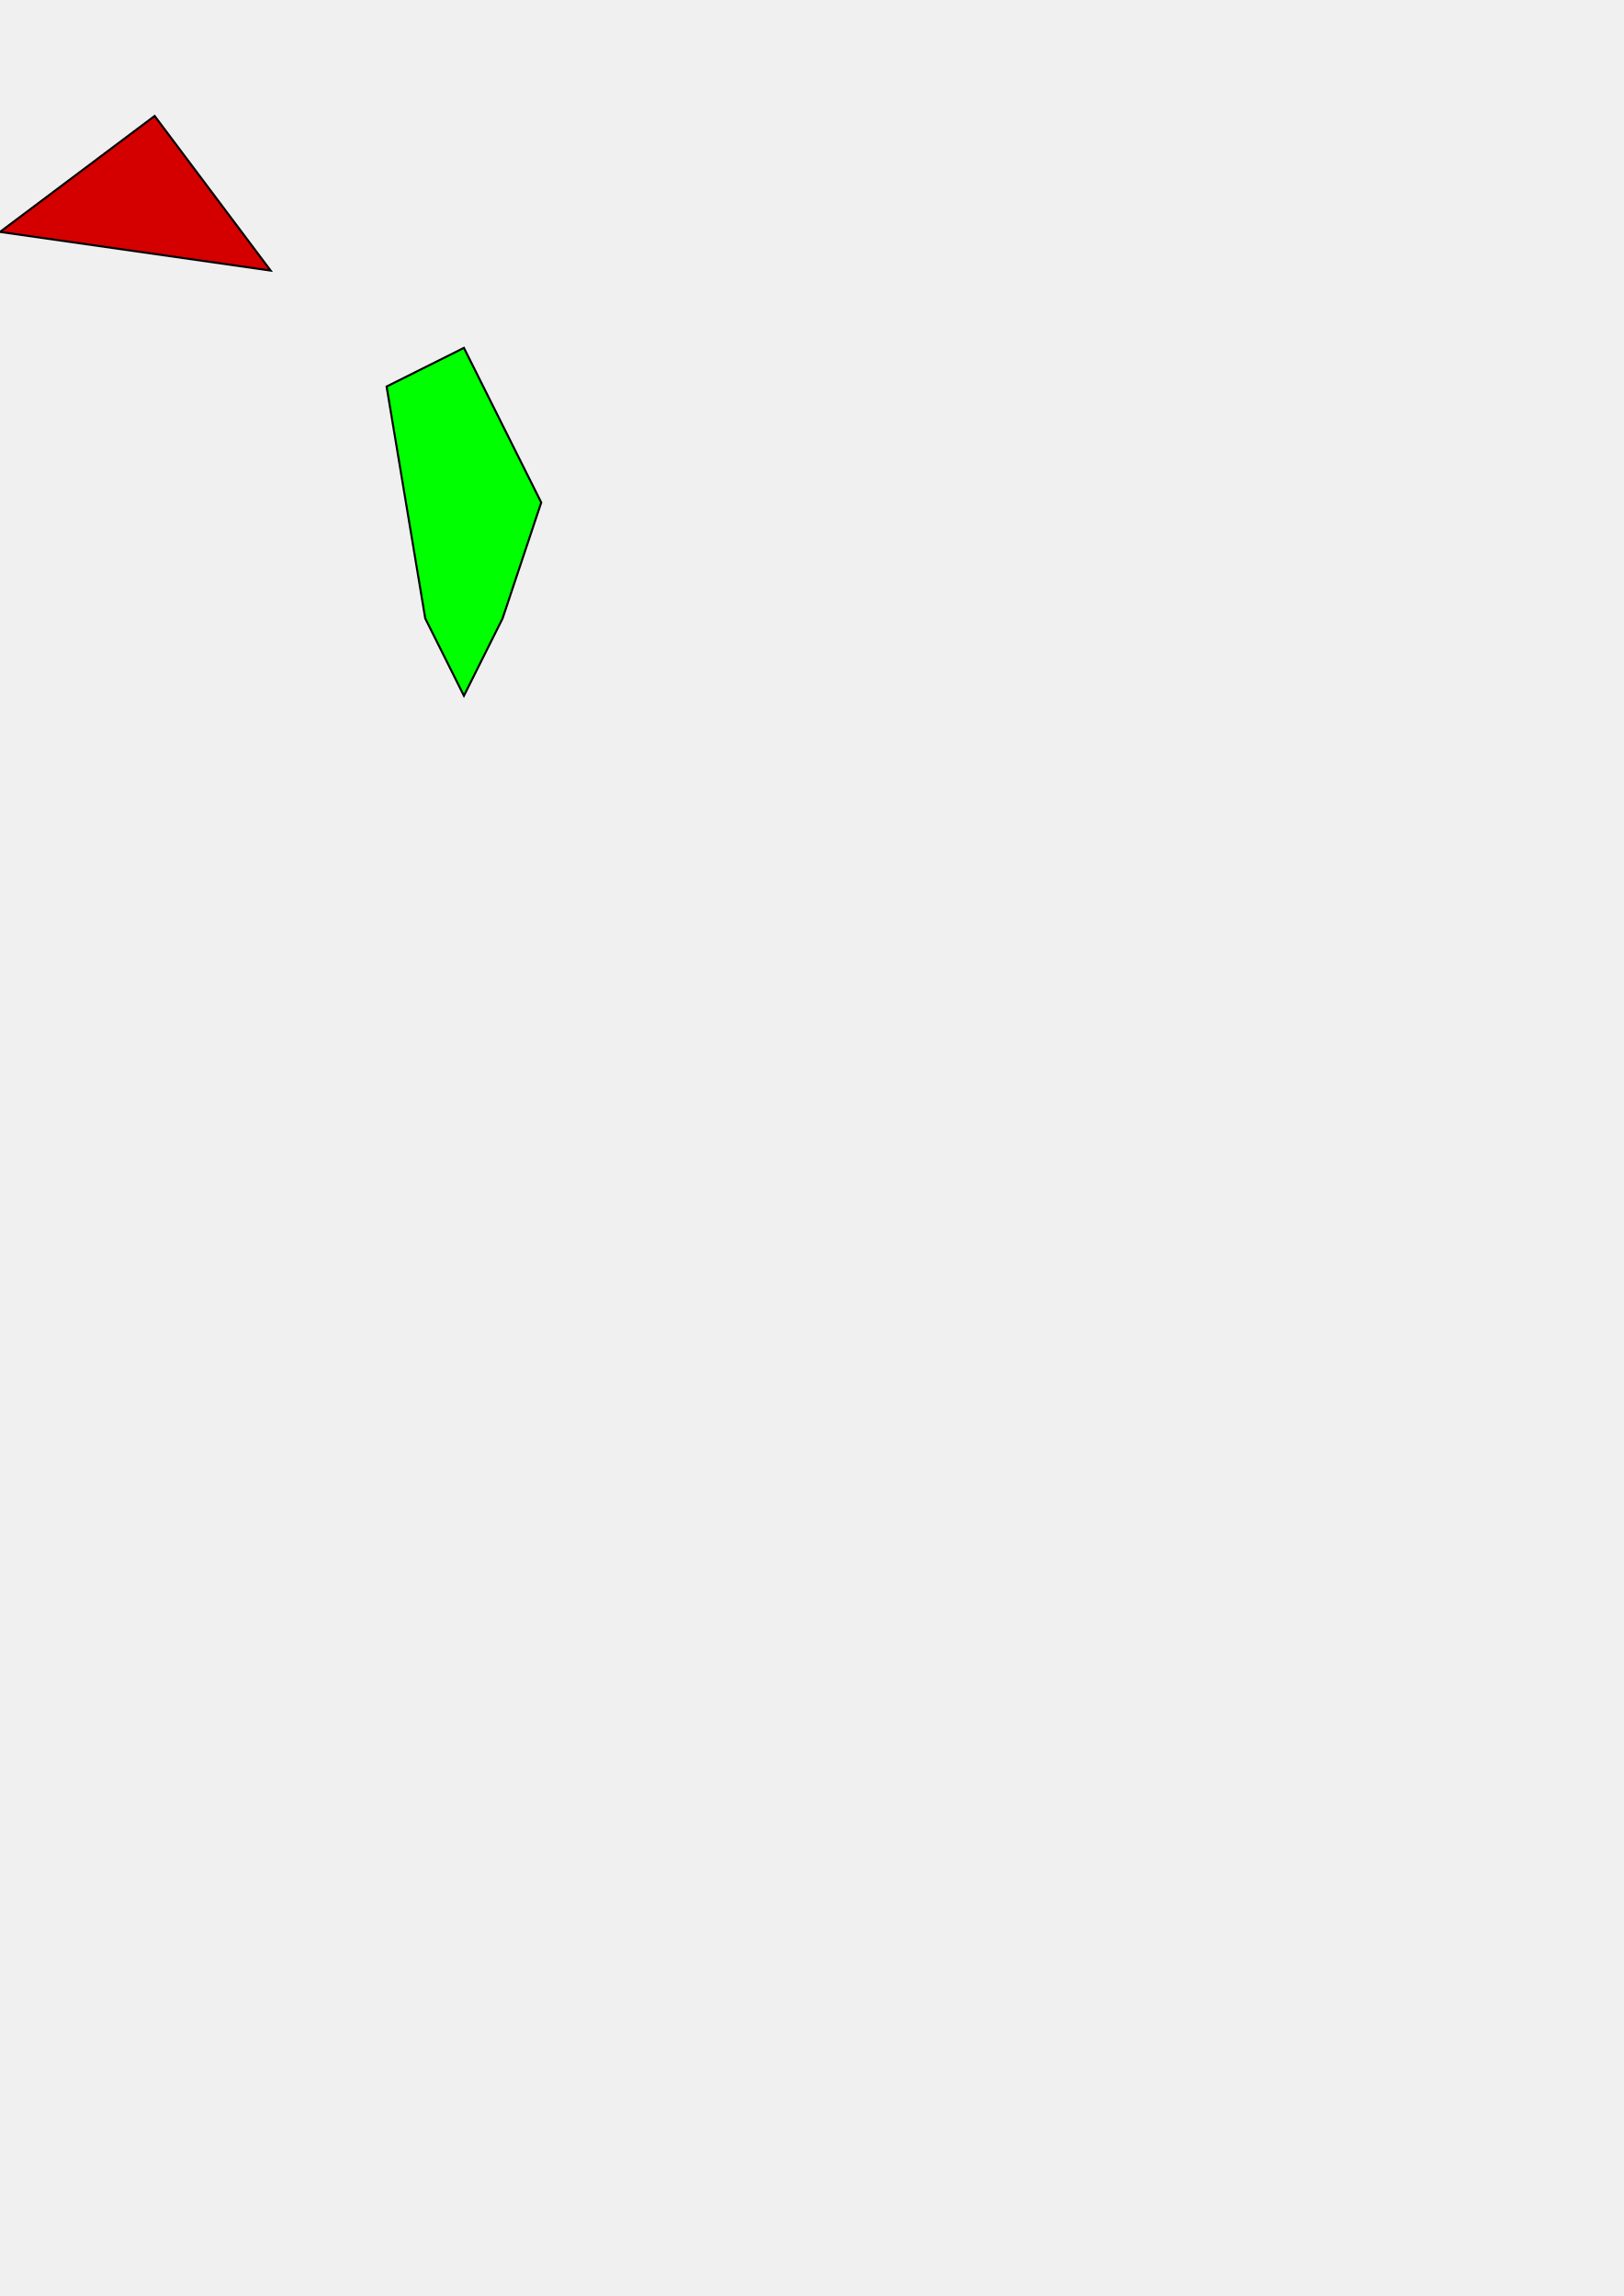
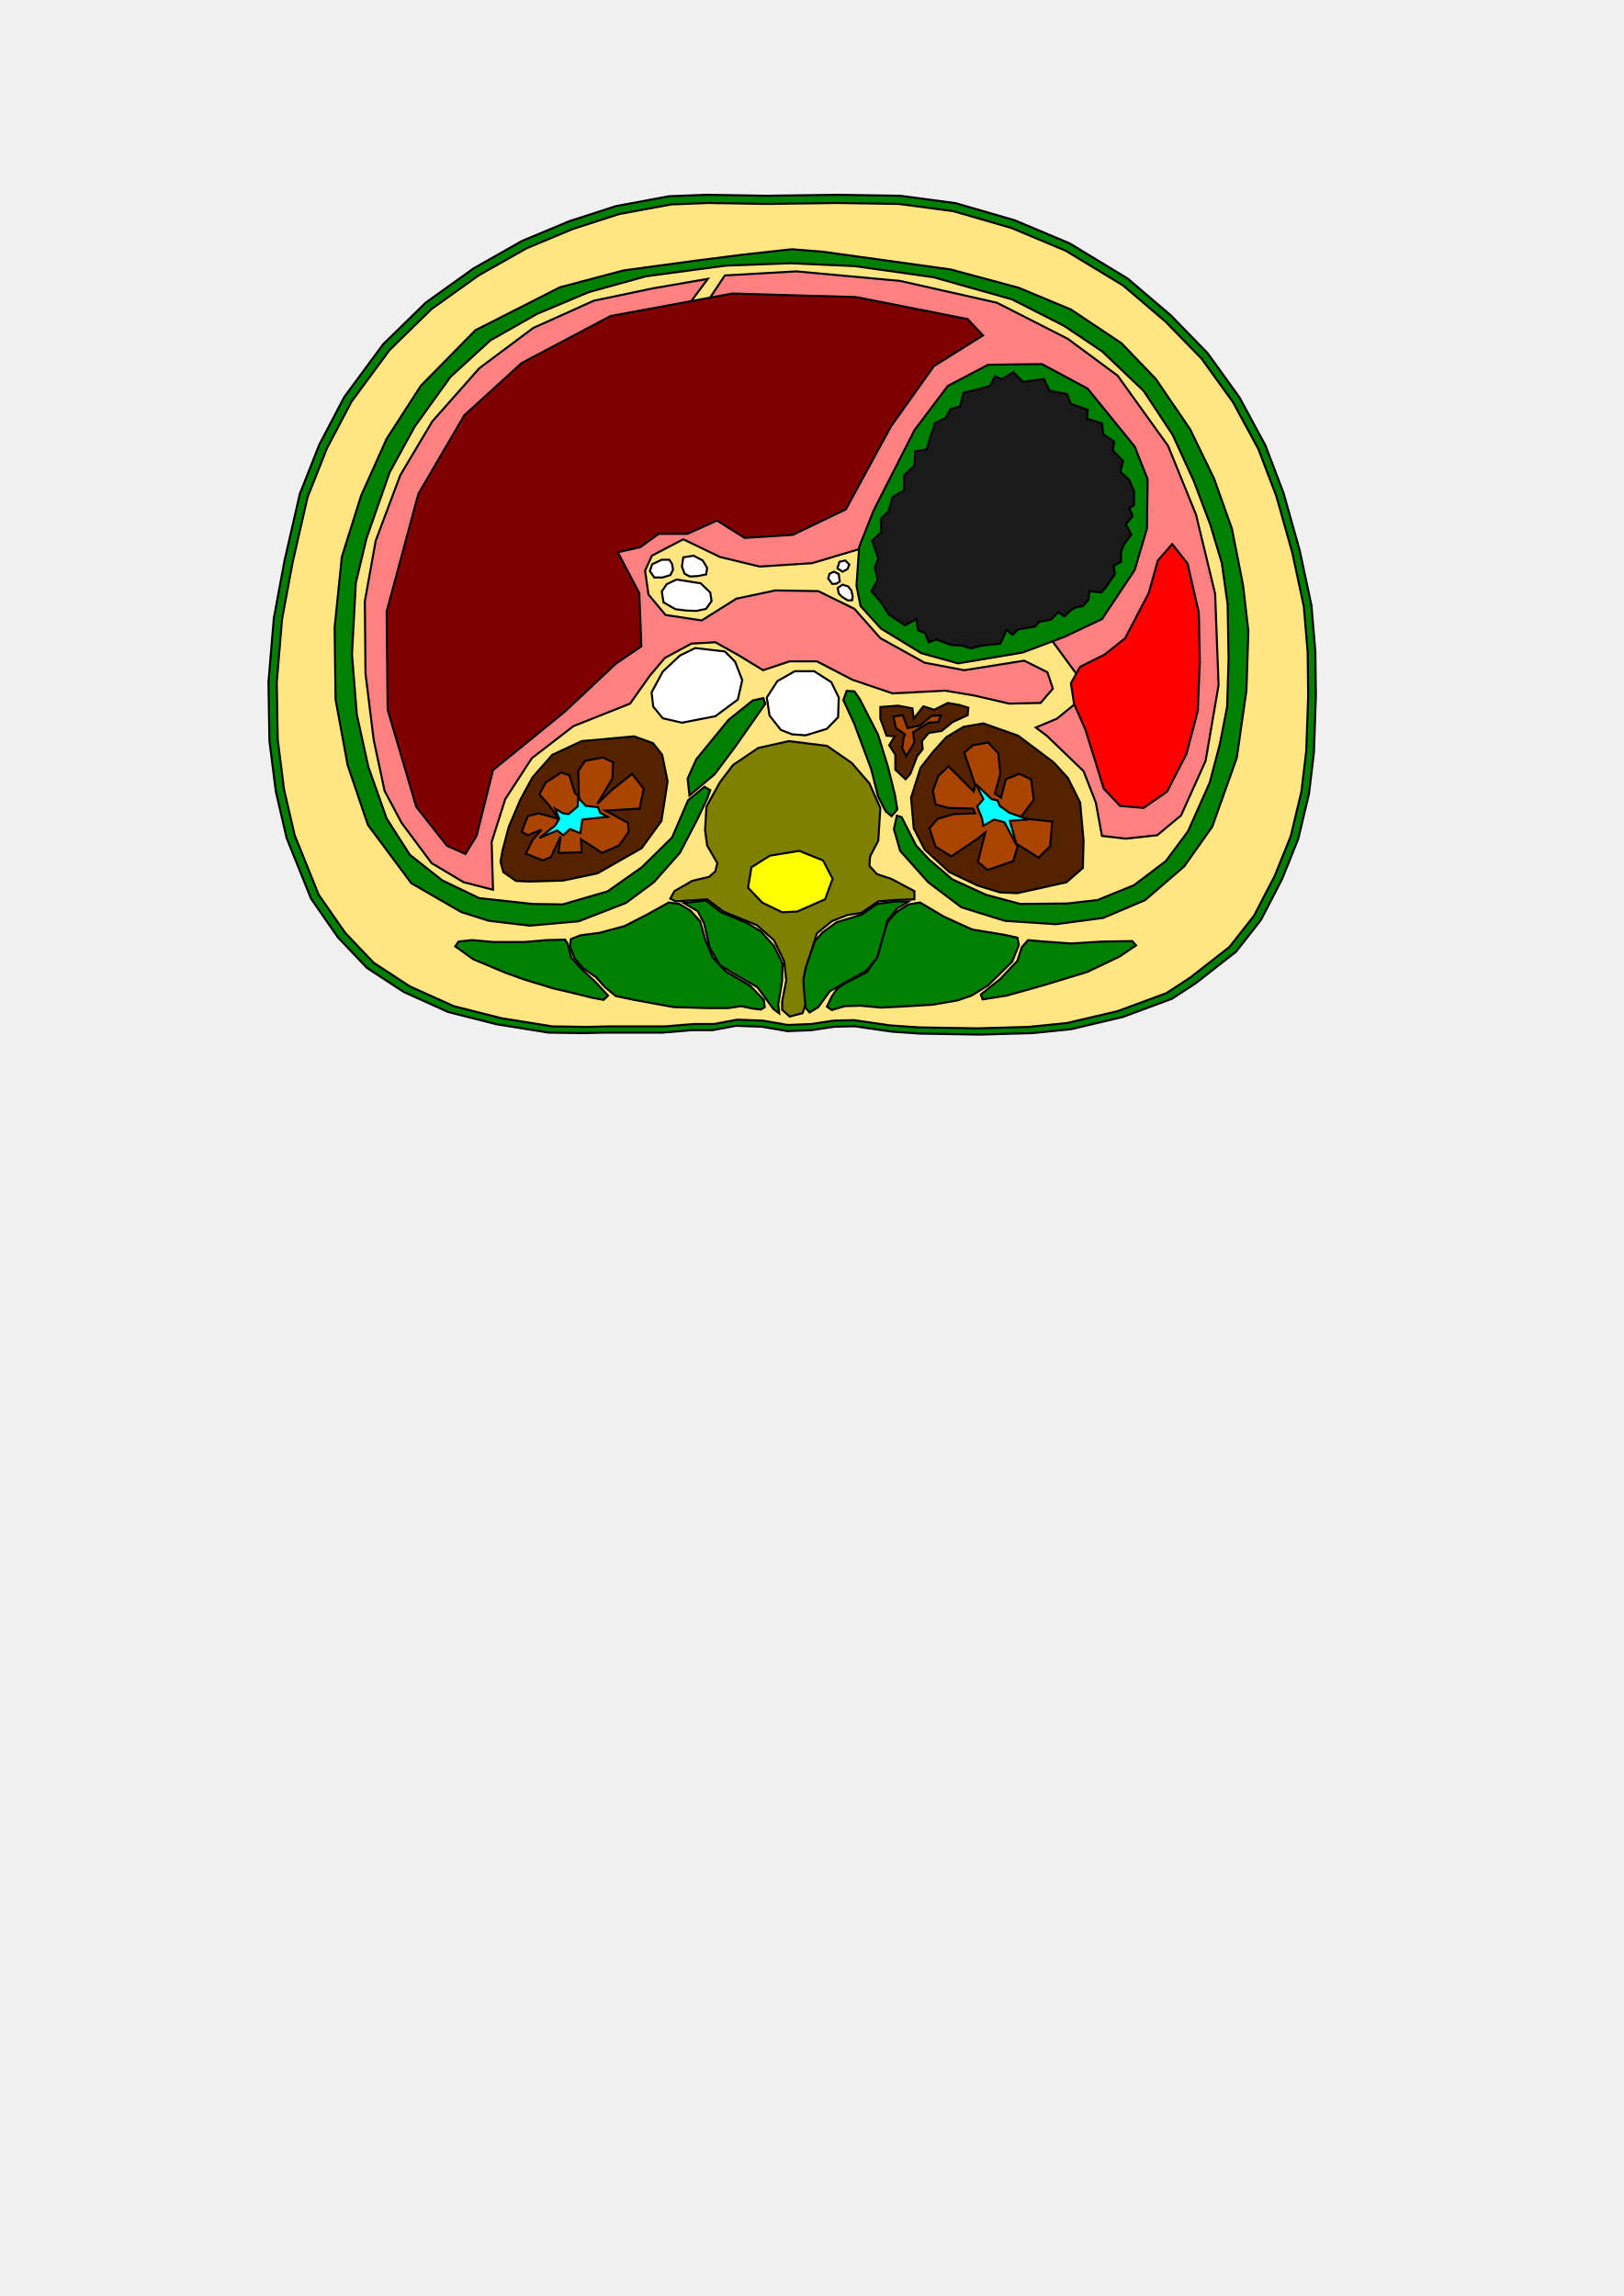
<svg xmlns="http://www.w3.org/2000/svg" width="210mm" height="297mm" viewBox="0 0 210 297" version="1.1" id="svg5">
  <defs id="defs2" />
  <g id="layer1">
-     <path style="fill:#d40000;stroke:#000000;stroke-width:0.265px;stroke-linecap:butt;stroke-linejoin:miter;stroke-opacity:1" d="M 0,30 20,15 35,35 Z" id="path953" />
-     <path style="fill:#00ff00;stroke:#000000;stroke-width:0.265px;stroke-linecap:butt;stroke-linejoin:miter;stroke-opacity:1" d="M 55,80 50,50 60,45 70,65 65,80 60,90 Z" id="path1122" />
+     <path style="fill:#008000;stroke:#000000;stroke-width:0.269px;stroke-linecap:butt;stroke-linejoin:miter;stroke-opacity:1" d="m 78.168,133.575 h 7.536 l 3.8,-0.317 h 2.66 l 3.04,-0.571 3.356,0.127 3.293,0.571 3.103,-0.127 2.913,-0.444 2.66,-0.064 4.813,0.698 3.673,0.254 7.726,0.127 6.776,-0.19 5.003,-0.508 6.713,-1.586 6.333,-2.348 3.103,-2.03 5.193,-4.061 3.23,-4.124 2.723,-5.267 2.09,-5.203 1.393,-5.838 0.633,-5.33 0.253,-7.234 -0.063,-5.774 -0.507,-6.028 -1.52,-7.107 -2.09,-7.424 -2.343,-6.155 -3.356,-6.218 -4.116,-5.711 -4.75,-4.886 -5.573,-4.759 -7.536,-4.569 -7.093,-2.982 -7.663,-2.221 -7.156,-0.952 -8.043,-0.127 -9.246,0.127 -7.726,-0.127 -4.876,0.19 -6.84,1.269 -6.08,1.967 -6.08,2.538 -6.27,3.553 -6.206,4.442 -5.51,5.394 -5.003,6.789 -3.23,6.155 -2.533,6.409 -1.963,8.566 -1.393,7.487 -0.697,8.312 0.127,7.551 0.823,6.536 1.393,6.028 3.166,7.868 3.483,5.013 3.736,3.934 4.75,3.109 5.763,2.602 6.27,1.586 6.713,1.079 4.496,0.064 z" id="path5569" />
+     <path style="fill:#ffe680;stroke:#000000;stroke-width:0.265px;stroke-linecap:butt;stroke-linejoin:miter;stroke-opacity:1" d="m 78.577,132.771 h 7.421 l 3.742,-0.312 h 2.619 l 2.993,-0.561 3.305,0.125 3.243,0.561 3.056,-0.125 2.869,-0.437 2.619,-0.062 4.74,0.686 3.617,0.249 7.608,0.125 6.673,-0.187 4.927,-0.499 6.61,-1.559 6.236,-2.307 3.056,-1.996 5.114,-3.991 3.18,-4.054 2.682,-5.176 2.058,-5.114 1.372,-5.737 0.624,-5.238 0.249,-7.109 -0.062,-5.675 -0.499,-5.924 -1.497,-6.985 -2.058,-7.296 -2.307,-6.049 -3.305,-6.112 -4.054,-5.613 -4.677,-4.802 -5.488,-4.677 -7.421,-4.49 -6.985,-2.931 -7.546,-2.183 -7.047,-0.935 -7.92,-0.125 -9.105,0.125 -7.608,-0.125 -4.802,0.187 -6.735,1.247 -5.987,1.933 -5.987,2.495 -6.174,3.492 -6.112,4.365 -5.426,5.301 -4.927,6.673 -3.181,6.049 -2.495,6.299 -1.933,8.419 -1.372,7.359 -0.686,8.17 0.125,7.421 0.811,6.423 1.372,5.924 3.118,7.733 3.43,4.927 3.679,3.866 4.677,3.056 5.675,2.557 6.174,1.559 6.61,1.06 4.428,0.062 z" id="path5416" />
+     <path style="fill:#ff8080;stroke:#000000;stroke-width:0.265px;stroke-linecap:butt;stroke-linejoin:miter;stroke-opacity:1" d="m 140.935,89.517 -7.761,-10.583 -21.343,-8.114 -6.791,2.028 -6.791,0.441 -5.115,-1.235 -4.763,-2.293 -4.057,2.117 -0.882,1.94 0.441,3.087 2.205,2.646 4.674,0.706 4.498,-2.822 5.027,-1.058 5.556,0.088 4.674,2.293 3.351,3.792 5.733,3.175 5.115,0.97 7.761,-1.235 2.999,1.499 0.706,2.117 -1.587,1.852 -4.057,0.088 -4.586,-1.058 -3.704,-0.617 -6.791,0.353 -5.203,-1.764 -4.586,-2.381 h -3.528 l -3.44,1.147 -3.175,-1.94 -2.999,-1.676 -3.087,0.176 -3.44,1.852 -1.94,2.293 -2.558,3.616 -7.32,2.91 -5.38,4.145 -3.44,5.292 -1.764,5.556 0.176,6.174 -3.792,-0.97 -4.145,-2.469 -3.881,-5.203 -2.205,-4.145 -1.411,-6.615 -1.058,-8.555 -0.088,-9.349 1.411,-7.849 3.175,-8.467 4.145,-6.967 6.085,-6.879 6.967,-5.203 7.849,-3.528 7.585,-1.587 7.144,-1.235 -2.558,3.44 2.117,0.088 2.646,-3.969 9.26,-0.529 13.406,1.235 12.524,2.822 9.172,4.674 6.438,4.763 6.526,9.084 3.616,8.908 2.469,10.231 0.441,11.818 -1.676,9.79 -3.175,7.056 -3.087,2.558 -4.057,0.441 -3.087,-0.353 -0.794,-4.322 -1.587,-4.057 -4.763,-4.586 -1.411,-1.058 2.734,-1.147 z" id="path3099" />
+     <path style="fill:#552200;stroke:#000000;stroke-width:0.265px;stroke-linecap:butt;stroke-linejoin:miter;stroke-opacity:1" d="m 65.087,112.801 1.632,1.147 1.632,0.088 4.454,-0.125 4.454,-0.934 5.733,-3.263 2.558,-3.528 0.794,-5.115 -0.706,-3.44 -1.184,-1.502 -2.432,-0.879 -6.791,0.617 -3.792,1.764 -2.558,2.91 -1.587,2.91 -1.499,3.528 -0.794,2.999 -0.265,1.499 z" id="path3691" />
+     <path style="fill:#aa4400;stroke:#000000;stroke-width:0.265px;stroke-linecap:butt;stroke-linejoin:miter;stroke-opacity:1" d="m 78.317,104.863 4.41,-0.265 0.529,-2.558 -1.499,-1.94 -2.558,2.028 -1.94,1.852 1.94,-3.263 0.088,-2.117 -1.323,-0.617 -2.293,0.441 -0.882,1.323 0.088,3.263 -0.529,-0.441 -0.706,-2.293 -1.058,-0.353 -2.028,1.323 -0.794,1.499 1.323,1.499 1.147,1.676 -2.558,-0.706 -1.411,0.353 -0.794,2.028 0.794,0.441 1.764,-0.706 -1.147,1.323 -0.882,1.764 2.205,0.882 1.058,-0.441 1.235,-2.646 -0.265,2.117 2.999,-0.088 -0.088,-1.676 2.734,1.764 2.205,-0.97 1.235,-1.764 -0.088,-1.147 z" id="path3522" />
+     <path style="fill:#800000;stroke:#000000;stroke-width:0.265px;stroke-linecap:butt;stroke-linejoin:miter;stroke-opacity:1" d="m 60.193,110.464 1.455,-2.381 2.117,-8.467 9.26,-7.541 6.615,-6.218 3.307,-2.249 -0.265,-6.879 -2.778,-5.292 2.91,-0.661 2.381,-1.72 h 3.704 l 3.836,-1.72 3.572,2.249 6.218,-0.397 6.879,-3.307 5.821,-10.716 5.556,-7.805 6.35,-3.969 -1.984,-2.117 -14.42,-2.844 -16.007,-0.463 -15.743,2.91 -11.509,6.085 -7.408,6.747 -5.953,10.186 -4.101,15.214 0.132,12.7 3.704,12.568 3.969,5.027 z" id="path1307" />
+     <path style="fill:#008000;stroke:#000000;stroke-width:0.265px;stroke-linecap:butt;stroke-linejoin:miter;stroke-opacity:1" d="m 111.125,70.732 -0.353,5.027 0.529,2.646 2.646,2.91 5.203,3.175 4.763,1.323 8.378,-1.411 5.38,-2.028 4.851,-2.293 4.233,-6.35 1.587,-5.38 0.088,-6.35 -1.676,-4.233 -6.085,-7.497 -5.909,-3.175 -6.967,0.088 -5.203,2.734 -4.322,5.733 -5.292,10.407 z" id="path2917" />
+     <path style="fill:#ff0000;stroke:#000000;stroke-width:0.265px;stroke-linecap:butt;stroke-linejoin:miter;stroke-opacity:1;fill-opacity:1" d="m 138.509,88.371 1.191,-2.117 3.175,-1.587 2.646,-2.117 3.043,-5.821 1.191,-4.233 1.852,-2.117 1.984,2.514 1.455,6.35 0.132,6.35 -0.265,6.35 -1.455,5.556 -2.514,4.895 -3.043,2.117 -3.043,-0.265 -2.117,-2.249 -1.058,-3.44 -1.323,-4.233 -1.455,-3.307 z" id="path1422" />
+     <path style="fill:#ffffff;stroke:#000000;stroke-width:0.265px;stroke-linecap:butt;stroke-linejoin:miter;stroke-opacity:1" d="m 88.547,74.216 -0.353,-0.926 0.176,-1.191 1.323,-0.22 1.191,0.617 0.573,0.97 -0.132,0.838 -1.102,0.22 -1.014,0.044 z" id="path2312" />
+     <path style="fill:#ffffff;stroke:#000000;stroke-width:0.265px;stroke-linecap:butt;stroke-linejoin:miter;stroke-opacity:1" d="m 85.681,74.701 1.014,-0.309 0.353,-0.706 -0.132,-0.75 -0.353,-0.529 h -0.97 l -1.235,0.573 -0.309,0.882 0.573,0.838 z" id="path2540" />
+     <path style="fill:#ffffff;stroke:#000000;stroke-width:0.265px;stroke-linecap:butt;stroke-linejoin:miter;stroke-opacity:1" d="m 88.768,78.978 -1.411,-0.176 -1.543,-0.882 -0.22,-1.411 0.617,-0.926 1.279,-0.617 3.131,0.485 1.235,1.191 0.176,1.102 -0.706,1.014 -1.235,0.265 z" id="path2608" />
+     <path style="fill:#ffffff;stroke:#000000;stroke-width:0.265px;stroke-linecap:butt;stroke-linejoin:miter;stroke-opacity:1" d="m 108.567,72.672 0.75,-0.176 0.529,0.529 -0.22,0.573 -0.661,0.353 -0.661,-0.441 z" id="path2643" />
+     <path style="fill:#ffffff;stroke:#000000;stroke-width:0.265px;stroke-linecap:butt;stroke-linejoin:miter;stroke-opacity:1" d="m 108.611,75.23 -0.132,-0.97 -0.617,-0.309 -0.573,0.265 -0.176,0.617 0.529,0.706 0.529,-0.044 z" id="path2711" />
+     <path style="fill:#ffffff;stroke:#000000;stroke-width:0.265px;stroke-linecap:butt;stroke-linejoin:miter;stroke-opacity:1" d="m 108.347,76.068 0.617,-0.441 0.706,0.22 0.441,0.529 0.176,0.794 -0.088,0.485 h -0.573 l -0.706,-0.441 -0.441,-0.441 z" id="path2746" />
+     <path style="fill:#ffffff;stroke:#000000;stroke-width:0.265px;stroke-linecap:butt;stroke-linejoin:miter;stroke-opacity:1" d="m 89.914,83.829 3.836,0.441 1.323,1.323 0.926,2.381 -0.573,2.514 -2.91,2.161 -4.322,0.838 -2.469,-0.573 -1.235,-1.499 -0.22,-1.852 1.455,-2.69 2.205,-2.073 z" id="path2781" />
+     <path style="fill:#ffffff;stroke:#000000;stroke-width:0.265px;stroke-linecap:butt;stroke-linejoin:miter;stroke-opacity:1" d="m 100.983,94.412 -1.455,-1.852 -0.353,-2.337 1.367,-2.117 2.249,-1.279 h 2.514 l 2.205,1.411 0.97,1.984 -0.088,2.558 -1.455,1.499 -2.734,0.838 -1.764,-0.132 z" id="path2816" />
+     <path style="fill:#1a1a1a;stroke:#000000;stroke-width:0.265px;stroke-linecap:butt;stroke-linejoin:miter;stroke-opacity:1" d="m 128.058,49.918 0.617,-1.235 0.882,0.353 1.499,-0.882 1.235,1.235 2.734,-0.353 0.706,1.499 2.293,0.441 0.441,1.235 2.205,0.794 -0.088,1.147 1.94,0.617 0.176,1.411 1.411,0.97 -0.176,1.147 1.323,1.323 -0.353,1.411 1.147,1.058 0.617,1.411 v 1.852 l -0.617,0.353 0.441,1.058 -0.882,1.058 0.706,1.323 -0.97,1.323 -0.353,0.882 v 1.323 l -0.97,0.529 0.176,1.058 -1.147,1.676 -0.617,0.706 -1.499,-0.176 -0.176,1.147 -0.706,0.794 -0.97,0.176 -0.706,0.441 -0.706,0.706 -0.794,-0.529 -0.97,0.97 -1.499,0.265 -0.529,0.617 -2.205,0.353 -0.706,0.706 -0.794,-0.617 -0.794,1.764 -2.469,0.265 -1.323,0.353 -1.147,-0.353 -1.411,-0.088 -1.94,-0.706 -0.97,0.353 -0.441,-1.147 -0.97,-0.441 -0.176,-1.411 -1.499,0.794 -2.117,-1.411 -0.794,-1.323 -1.411,-1.676 0.794,-1.411 -0.353,-1.676 0.441,-1.147 -0.794,-2.293 1.147,-1.058 v -1.764 l 0.97,-0.97 0.529,-1.852 1.499,-0.882 v -1.94 l 1.323,-1.235 0.088,-1.852 1.499,-0.265 0.529,-1.852 0.353,-0.882 0.088,-0.617 1.499,-0.706 0.617,-1.147 1.235,-0.353 0.441,-1.764 1.499,-0.353 z" id="path2866" />
+     <path style="fill:#00ffff;stroke:#000000;stroke-width:0.265px;stroke-linecap:butt;stroke-linejoin:miter;stroke-opacity:1" d="m 69.762,108.391 2.293,-0.97 0.794,0.617 0.882,-0.794 1.323,0.529 0.265,-1.764 3.263,-0.353 -0.97,-0.529 -0.265,-0.706 -1.587,-0.176 -0.97,-1.058 -0.088,1.147 -1.147,0.97 -0.706,-0.088 -1.058,-0.617 0.529,1.323 -0.529,0.882 z" id="path3283" />
+     <path style="fill:#552200;stroke:#000000;stroke-width:0.265px;stroke-linecap:butt;stroke-linejoin:miter;stroke-opacity:1" d="m 131.586,115.535 6.35,-1.411 2.117,-1.852 0.088,-3.528 -0.441,-4.939 -1.587,-3.175 -1.852,-2.028 -4.586,-3.44 -4.498,-1.587 -2.558,0.441 -2.205,1.323 -1.764,1.94 -1.587,2.028 -1.235,3.881 0.353,3.969 1.411,2.734 3.175,2.91 3.704,1.764 2.91,0.882 z" id="path4197" />
+     <path style="fill:#552200;stroke:#000000;stroke-width:0.265px;stroke-linecap:butt;stroke-linejoin:miter;stroke-opacity:1" d="m 117.74,100.101 0.882,-2.293 0.706,-0.882 -0.088,-1.058 0.882,-1.058 1.676,-0.265 1.411,-1.147 1.94,-0.882 0.088,-0.97 -1.147,-0.353 -1.499,-0.265 -1.764,0.882 -1.411,-0.441 -1.235,1.587 -0.176,-1.323 -1.852,-0.353 -2.293,0.176 v 1.499 l 0.794,2.205 1.058,0.088 -0.706,1.147 0.794,1.235 v 1.94 l 1.323,1.235 z" id="path4404" />
+     <path style="fill:#aa4400;stroke:#000000;stroke-width:0.265px;stroke-linecap:butt;stroke-linejoin:miter;stroke-opacity:1" d="m 127.441,107.685 -0.97,3.792 1.235,1.058 3.351,-1.147 0.617,-2.117 2.646,1.676 1.499,-1.499 0.265,-3.175 -4.145,-0.441 1.764,-2.381 -0.353,-2.646 -1.499,-0.706 -1.764,0.706 -0.617,2.381 -0.794,-0.529 0.706,-2.558 -0.265,-2.646 -1.323,-1.411 -1.94,0.353 -1.147,0.97 1.411,4.145 -0.176,0.882 -3.263,-3.263 -1.323,1.235 -0.706,1.94 0.353,1.764 1.676,0.441 3.175,0.088 0.265,0.617 -2.734,0.088 -2.117,0.617 -1.058,1.235 0.794,2.381 2.028,1.235 3.175,-2.117 z" id="path4016" />
+     <path style="fill:#00ffff;stroke:#000000;stroke-width:0.265px;stroke-linecap:butt;stroke-linejoin:miter;stroke-opacity:1" d="m 131.498,109.361 -0.882,-3.175 2.381,-0.176 -2.469,-0.882 -1.235,-0.882 -0.265,-0.706 -0.794,-0.176 -2.028,-1.94 0.97,1.94 -0.794,0.97 0.617,1.499 0.176,0.97 1.411,-0.794 1.323,0.353 z" id="path3318" />
+     <path style="fill:#aa4400;stroke:#000000;stroke-width:0.265px;stroke-linecap:butt;stroke-linejoin:miter;stroke-opacity:1" d="m 117.21,97.808 1.058,-1.764 -0.176,-1.323 2.028,-1.235 1.235,-0.088 0.353,-0.882 -1.235,0.088 -1.499,1.235 -1.587,0.353 -0.617,-1.676 -1.235,0.176 0.353,1.499 1.147,0.794 -0.176,0.529 -0.176,1.235 z" id="path4369" />
+     <path style="fill:#808000;stroke:#000000;stroke-width:0.265px;stroke-linecap:butt;stroke-linejoin:miter;stroke-opacity:1" d="m 104.069,125.765 1.587,-5.027 1.94,-1.587 2.028,-0.794 1.764,-0.265 2.205,-1.499 2.205,-0.176 2.469,-0.088 v -1.058 l -2.999,-1.587 -0.794,-0.265 -1.058,-0.353 -0.97,-1.058 0.088,-1.235 1.058,-2.028 0.265,-4.233 -1.411,-3.175 -2.293,-2.646 -3.175,-2.205 -4.939,-0.617 -3.969,0.882 -3.263,2.205 -1.676,2.205 -1.764,3.175 -0.176,3.087 0.265,1.94 1.323,2.293 -0.265,1.058 -0.794,0.706 -2.205,0.529 -2.293,1.323 -0.529,0.97 0.706,0.353 4.057,-0.265 2.117,1.587 2.381,0.97 1.94,0.794 2.205,1.94 1.323,2.734 0.265,2.469 -0.529,2.734 v 1.058 l 0.97,0.882 1.676,-0.441 0.441,-1.323 -0.265,-2.381 z" id="path4640" />
+     <path style="fill:#ffff00;stroke:#000000;stroke-width:0.265px;stroke-linecap:butt;stroke-linejoin:miter;stroke-opacity:1" d="m 103.099,117.916 3.616,-1.587 0.97,-2.646 -1.235,-2.381 -3.087,-1.235 -3.792,0.617 -2.381,1.499 -0.441,2.646 1.852,1.94 2.558,1.235 z" id="path4578" />
+     <path style="fill:#008000;stroke:#000000;stroke-width:0.265px;stroke-linecap:butt;stroke-linejoin:miter;stroke-opacity:1;fill-opacity:1" d="m 89.179,102.899 3.243,-2.744 2.619,-3.492 3.929,-5.613 -0.249,-0.748 -1.372,0.312 -3.118,2.495 -4.178,5.114 -1.123,2.495 z" id="path4901" />
+     <path style="fill:#008000;stroke:#000000;stroke-width:0.265px;stroke-linecap:butt;stroke-linejoin:miter;stroke-opacity:1" d="m 88.992,103.522 2.12,-1.746 0.748,0.437 -0.437,1.185 -1.247,2.619 -2.245,4.303 -3.368,3.804 -3.617,2.682 -6.112,2.37 -6.299,0.561 -5.301,-0.624 -3.555,-1.123 -6.486,-3.742 -5.613,-7.546 -2.619,-7.733 -1.559,-8.481 -0.125,-9.292 0.935,-9.167 2.495,-7.92 3.305,-7.359 4.428,-6.86 7.047,-7.172 10.914,-5.55 8.232,-2.183 9.666,-1.31 5.924,-0.748 6.174,-0.686 3.929,0.312 8.17,1.123 8.481,1.185 8.793,2.37 6.735,2.806 6.548,4.365 4.428,4.615 4.428,6.486 3.118,6.423 2.307,6.486 1.434,7.296 0.686,5.924 -0.249,7.671 -1.247,8.731 -3.181,8.918 -3.617,5.114 -5.051,4.365 -5.426,2.307 -6.112,0.811 -6.61,-0.437 -5.613,-1.746 -4.303,-3.243 -3.617,-4.054 -0.811,-2.806 0.374,-1.746 0.624,0.187 1.871,3.679 1.684,1.809 2.993,2.557 4.365,1.996 4.428,1.185 6.112,-0.062 3.866,-0.437 4.74,-1.933 4.116,-3.118 2.869,-3.866 2.806,-6.299 1.31,-4.989 0.935,-4.802 0.187,-6.236 -0.125,-7.047 -0.748,-5.301 -1.497,-4.989 -2.12,-5.613 -2.744,-5.987 -3.742,-5.675 -5.363,-5.114 -4.927,-3.305 -6.735,-3.43 -10.165,-2.869 -10.165,-1.434 -8.294,-0.374 -8.419,0.312 -10.29,1.372 -7.421,2.058 -6.673,2.806 -6.049,3.43 -5.176,4.74 -4.615,6.423 -3.243,5.924 -2.993,8.544 -1.372,5.737 -0.499,9.23 0.624,7.795 1.497,6.798 2.37,6.673 2.993,4.677 4.178,3.305 4.802,2.307 6.922,0.748 3.866,0.062 5.8,-1.684 4.428,-3.118 3.929,-3.866 z" id="path5068" />
+     <path style="fill:#008000;stroke:#000000;stroke-width:0.265px;stroke-linecap:butt;stroke-linejoin:miter;stroke-opacity:1" d="m 115.309,105.58 0.748,-0.873 -0.312,-1.871 -0.873,-3.555 -1.31,-4.241 -2.37,-4.615 -0.686,-0.998 -0.998,-0.062 -0.437,1.185 1.434,3.118 2.183,5.862 0.873,3.492 0.998,1.933 z" id="path5103" />
+     <path style="fill:#008000;stroke:#000000;stroke-width:0.265px;stroke-linecap:butt;stroke-linejoin:miter;stroke-opacity:1" d="m 88.431,116.806 2.869,-0.312 1.933,1.497 3.43,1.434 1.746,1.06 1.684,1.871 1.123,2.307 -0.062,2.245 -0.499,2.993 0.125,1.185 -0.748,-0.561 -2.058,-2.806 -3.118,-1.809 -1.746,-1.06 -1.31,-2.245 -0.748,-3.181 -0.811,-1.559 z" id="path5169" />
+     <path style="fill:#008000;stroke:#000000;stroke-width:0.265px;stroke-linecap:butt;stroke-linejoin:miter;stroke-opacity:1" d="m 98.908,130.276 -0.125,-0.935 -1.746,-1.809 -3.181,-1.871 -1.684,-1.809 -0.935,-2.245 -0.686,-2.432 -1.247,-1.372 -1.434,-0.873 -1.372,-0.187 -2.806,1.559 -2.931,1.497 -3.243,0.873 -2.432,0.312 -1.247,0.499 -0.125,0.935 0.561,1.497 1.123,1.31 1.684,1.185 1.123,1.247 1.434,1.185 2.37,0.499 5.114,0.935 4.428,0.125 h 2.619 l 1.684,-0.249 1.497,0.312 1.06,0.125 z" id="path5204" />
+     <path style="fill:#008000;stroke:#000000;stroke-width:0.265px;stroke-linecap:butt;stroke-linejoin:miter;stroke-opacity:1" d="m 78.078,129.341 0.561,-0.561 -1.746,-1.871 -1.559,-1.434 -1.434,-1.559 -0.499,-1.871 -0.312,-0.499 -2.432,0.062 -2.806,0.249 h -3.991 l -2.806,-0.249 -1.746,0.187 -0.437,0.624 2.37,1.684 4.178,1.746 2.432,0.873 3.679,1.123 3.181,0.748 1.996,0.499 z" id="path5239" />
+     <path style="fill:#008000;stroke:#000000;stroke-width:0.265px;stroke-linecap:butt;stroke-linejoin:miter;stroke-opacity:1" d="m 104.208,130.401 0.499,0.561 1.123,-0.686 1.497,-2.058 2.183,-1.247 2.495,-1.372 1.372,-1.621 0.748,-2.245 0.624,-2.619 1.31,-1.621 0.748,-0.437 0.686,-0.437 h -1.746 l -2.307,0.312 -1.996,1.372 -3.243,0.998 -1.809,1.31 -0.998,1.123 -1.123,3.243 -0.374,1.746 0.125,1.809 z" id="path5274" />
+     <path style="fill:#008000;stroke:#000000;stroke-width:0.265px;stroke-linecap:butt;stroke-linejoin:miter;stroke-opacity:1" d="m 108.262,127.906 -0.686,0.998 -0.624,1.31 0.624,0.437 1.684,-0.499 2.058,-0.062 2.619,0.249 2.495,-0.125 4.178,-0.249 3.243,-0.561 1.809,-0.624 2.12,-1.31 3.118,-3.056 0.873,-2.183 -0.187,-0.935 -1.684,-0.374 -4.178,-0.686 -3.679,-1.684 -3.056,-1.809 -1.497,0.249 -1.559,0.998 -1.123,1.247 -0.624,1.996 -0.686,2.557 -1.372,1.933 -2.869,1.497 z" id="path5309" />
+     <path style="fill:#008000;stroke:#000000;stroke-width:0.265px;stroke-linecap:butt;stroke-linejoin:miter;stroke-opacity:1" d="m 127.096,129.278 -0.249,-0.624 2.495,-1.996 2.245,-2.37 0.561,-1.746 0.811,-0.935 2.058,0.187 3.492,0.249 4.116,-0.249 3.804,-0.062 0.499,0.561 -2.12,1.434 -4.178,1.996 -5.737,1.746 -4.677,1.31 z" id="path5344" />
  </g>
</svg>
